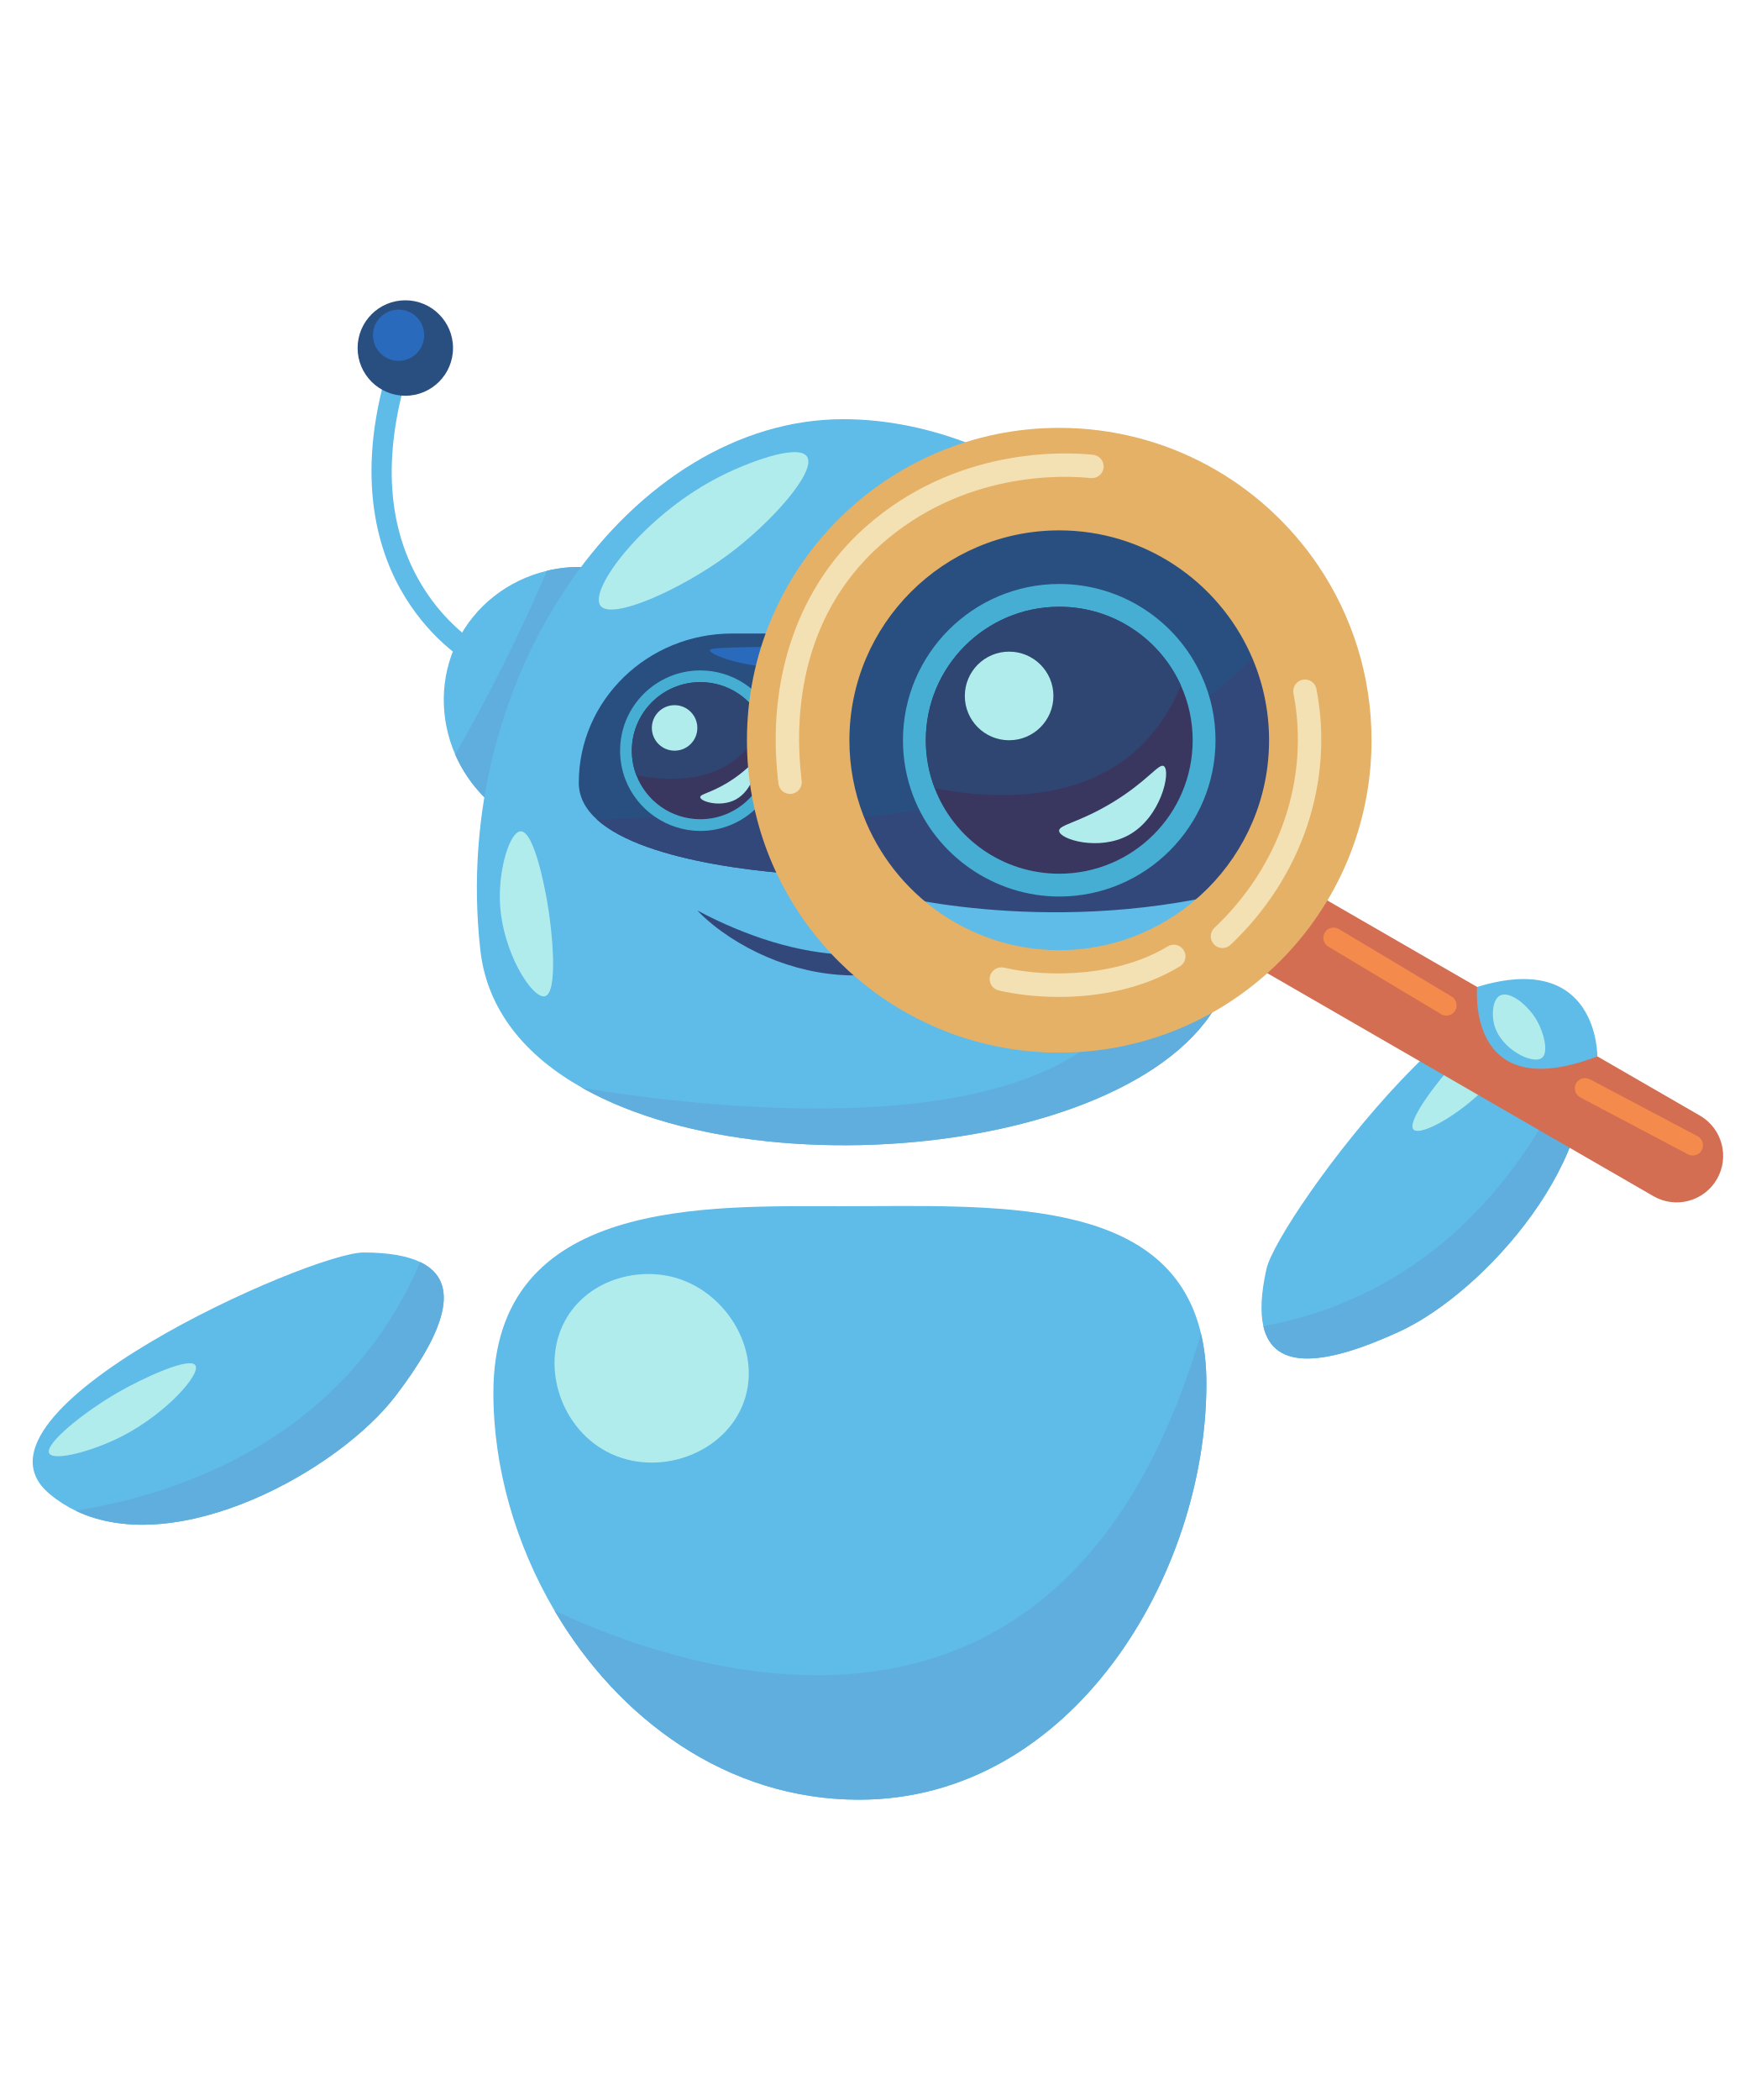
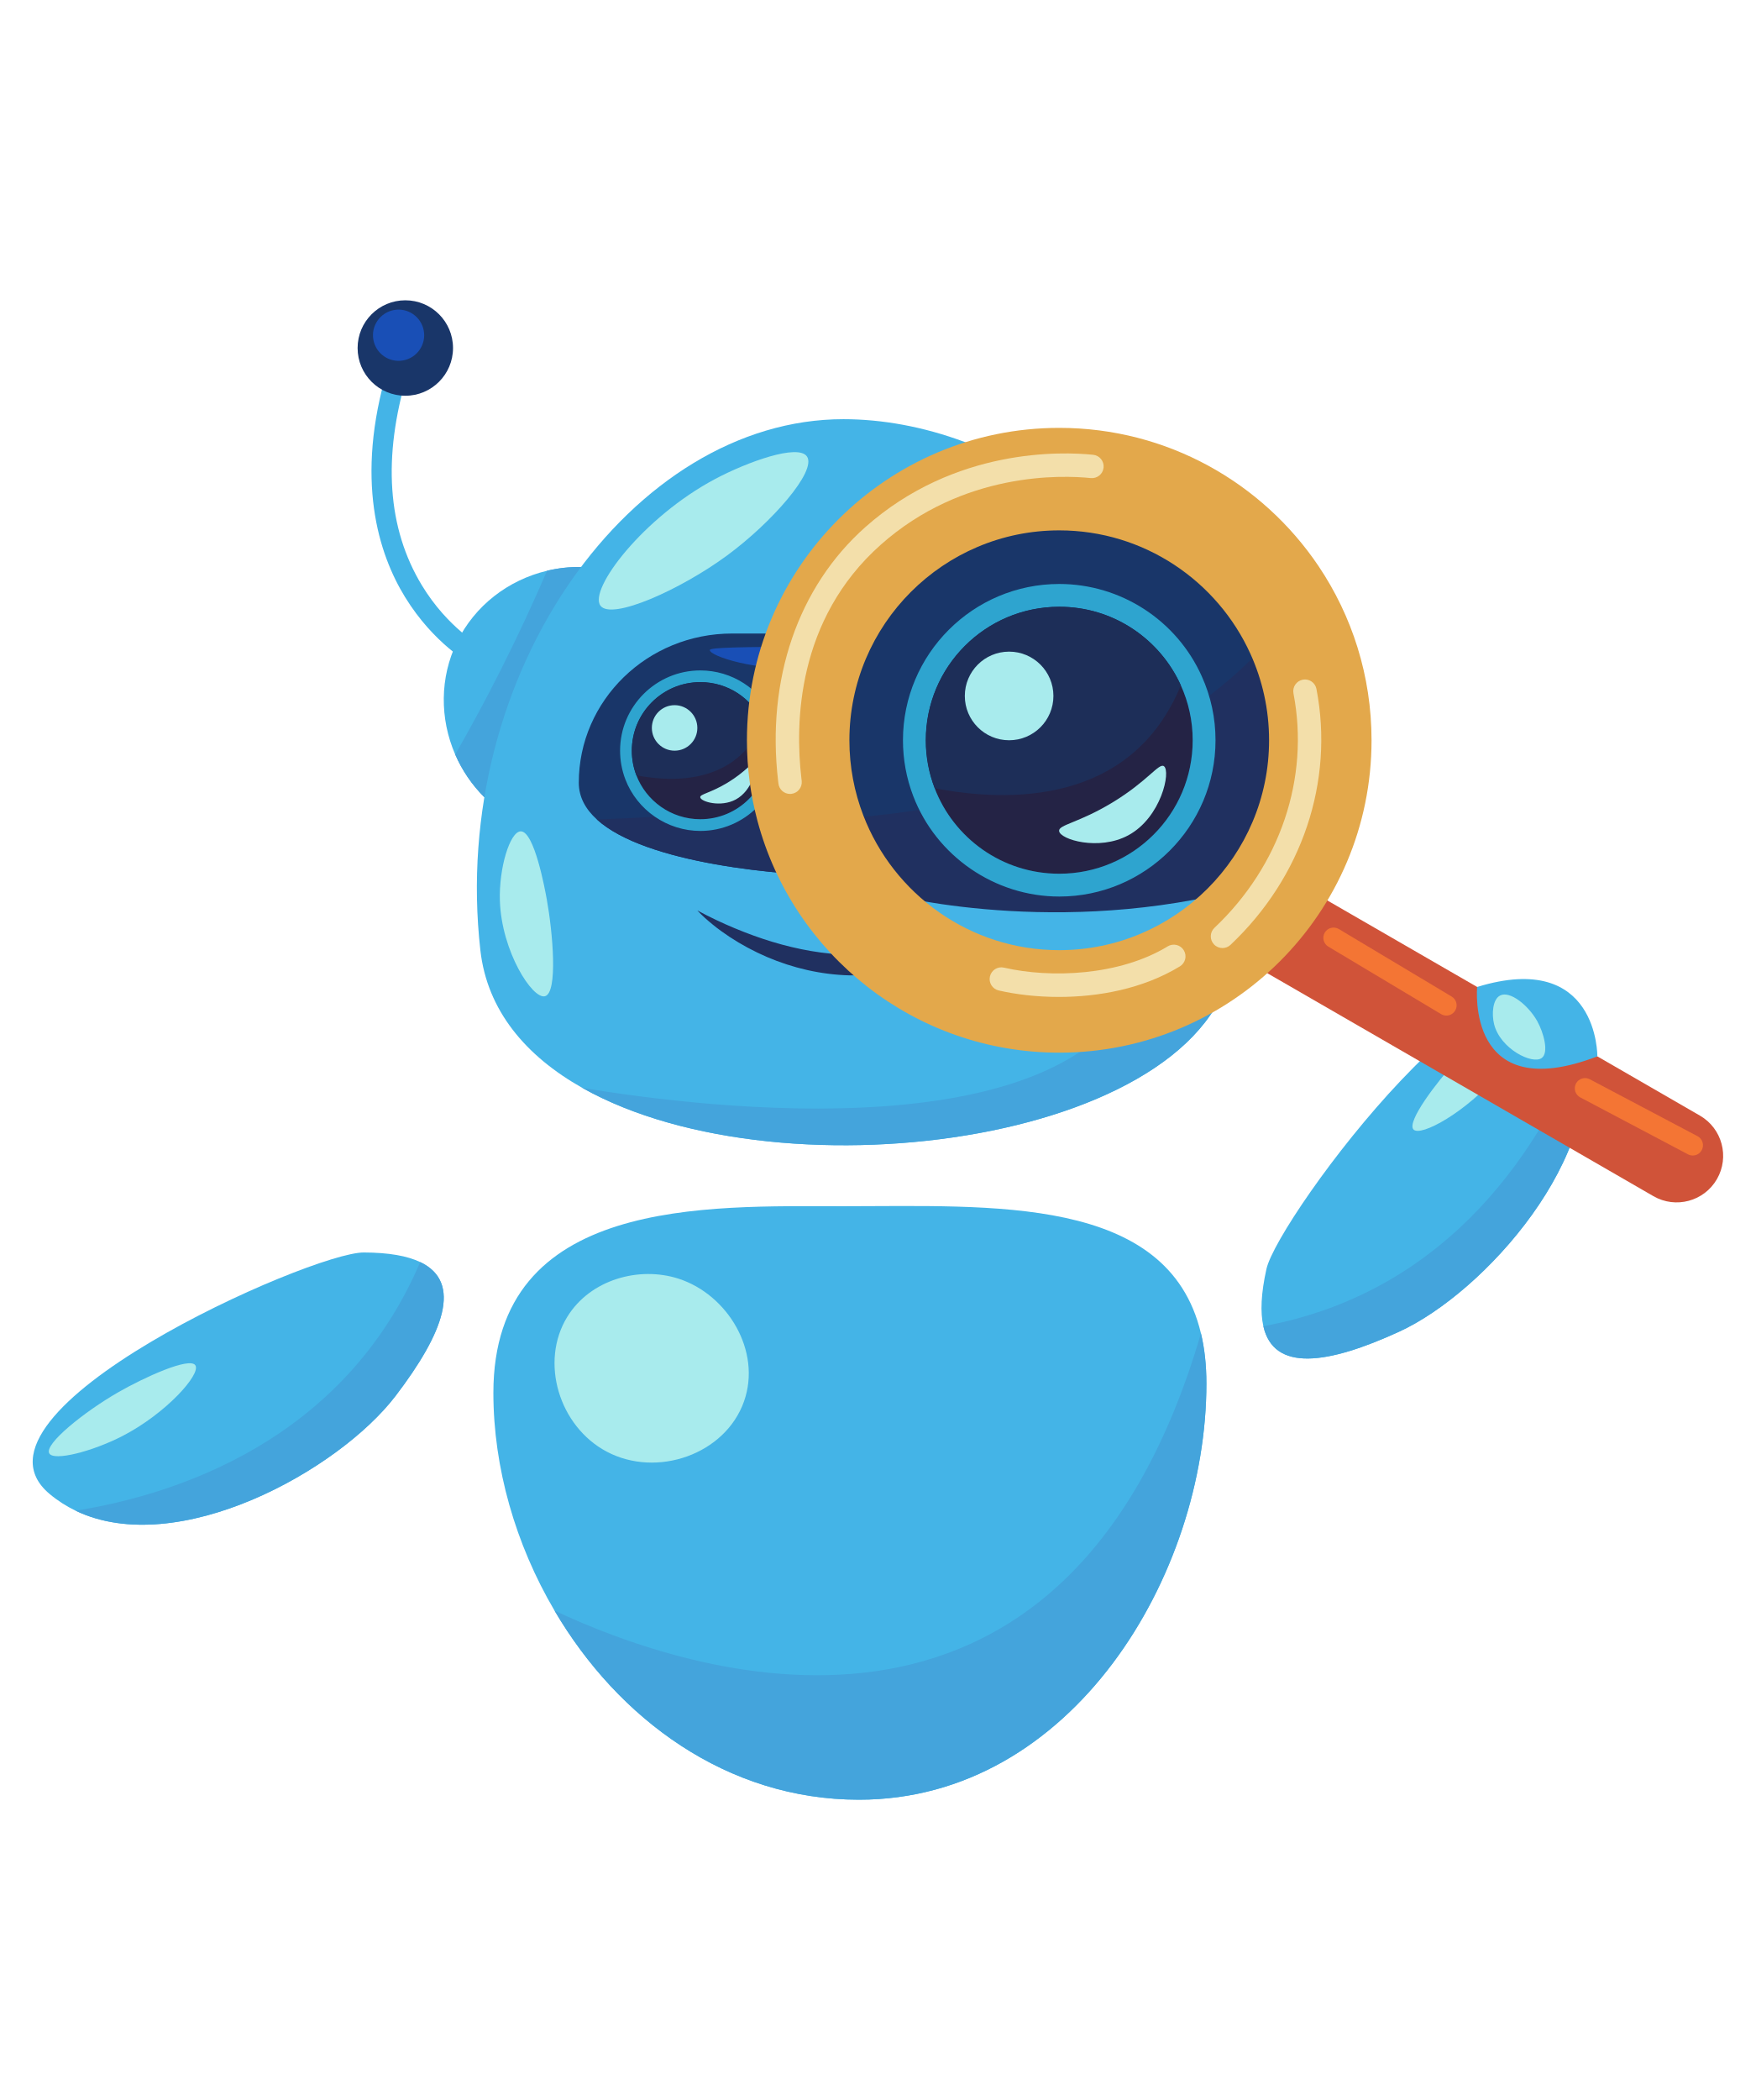
- <svg xmlns="http://www.w3.org/2000/svg" xml:space="preserve" width="218.612mm" height="261.392mm" version="1.0" style="shape-rendering:geometricPrecision; text-rendering:geometricPrecision; image-rendering:optimizeQuality; fill-rule:evenodd; clip-rule:evenodd" viewBox="0 0 21855.34 26132.15">
+ <svg xmlns="http://www.w3.org/2000/svg" xml:space="preserve" width="218.612mm" height="261.392mm" version="1.0" style="shape-rendering:geometricPrecision; text-rendering:geometricPrecision; image-rendering:optimizeQuality; fill-rule:evenodd; clip-rule:evenodd" viewBox="0 0 21861.2 26139.16">
  <defs>
    <style type="text/css">
   
    .fil0 {fill:none}
-     .fil3 {fill:#294F81;fill-rule:nonzero}
-     .fil9 {fill:#296ABD;fill-rule:nonzero}
-     .fil8 {fill:#2F4572;fill-rule:nonzero}
-     .fil4 {fill:#33487A;fill-rule:nonzero}
-     .fil6 {fill:#393760;fill-rule:nonzero}
-     .fil7 {fill:#46AED2;fill-rule:nonzero}
-     .fil2 {fill:#5FAEDE;fill-rule:nonzero}
-     .fil1 {fill:#5FBBE8;fill-rule:nonzero}
-     .fil5 {fill:#B1ECED;fill-rule:nonzero}
-     .fil10 {fill:#D36E52;fill-rule:nonzero}
-     .fil11 {fill:#E4B166;fill-rule:nonzero}
-     .fil12 {fill:#F3E0B3;fill-rule:nonzero}
-     .fil13 {fill:#F48B4D;fill-rule:nonzero}
+     .fil3 {fill:#193669;fill-rule:nonzero}
+     .fil9 {fill:#194FB6;fill-rule:nonzero}
+     .fil8 {fill:#1D2E58;fill-rule:nonzero}
+     .fil4 {fill:#203060;fill-rule:nonzero}
+     .fil6 {fill:#242345;fill-rule:nonzero}
+     .fil7 {fill:#2EA4CF;fill-rule:nonzero}
+     .fil2 {fill:#44A4DC;fill-rule:nonzero}
+     .fil1 {fill:#44B4E7;fill-rule:nonzero}
+     .fil5 {fill:#A8EBED;fill-rule:nonzero}
+     .fil10 {fill:#D05339;fill-rule:nonzero}
+     .fil11 {fill:#E3A84B;fill-rule:nonzero}
+     .fil12 {fill:#F3DFAA;fill-rule:nonzero}
+     .fil13 {fill:#F47534;fill-rule:nonzero}
   
  </style>
  </defs>
  <g id="Camada_x0020_1">
-     <rect class="fil0" width="21855.34" height="26132.15" />
+     <rect class="fil0" width="21861.2" height="26139.16" />
    <g id="_1534329002464">
-       <path class="fil1" d="M6028.82 9921.37c-156.76,-156.69 -278.16,-337.86 -362.65,-532.13 -194.12,-445.63 -193.51,-959.88 23.42,-1402.64 220.11,-449.37 635.72,-769.34 1119.31,-884.12 136.45,-32.79 279.07,-49.22 423.97,-47.01 330.56,1888.14 -1204.05,2865.9 -1204.05,2865.9z" />
-       <path class="fil2" d="M6028.82 9921.37c-156.76,-156.69 -278.16,-337.86 -362.65,-532.13 192.89,-336.34 386.39,-694.43 577.3,-1074.05 210.54,-418.34 397.95,-823.82 565.44,-1212.71 136.45,-32.79 279.07,-49.22 423.97,-47.01 -401.14,955.24 -802.59,1910.57 -1204.05,2865.9z" />
-       <path class="fil1" d="M15356.79 11824.41c-170.08,2359.34 -5579.38,3138.81 -8109.47,1712.82 -703.04,-396.12 -1183.74,-962.86 -1268.24,-1712.82 -388.99,-3449.75 1894.98,-6608.25 4518.77,-6608.25 951.3,0 2068.26,364.1 2993.16,1170.58 1185.55,1032.45 2057.22,2790.45 1865.78,5437.67z" />
-       <path class="fil1" d="M5875.27 8272.44c-19.09,-10.34 -475.77,-259.6 -833.79,-842.75 -327.67,-533.57 -631.15,-1460.14 -215.78,-2844.08l244.07 73.33c-309.72,1032.52 -248.41,1915.98 181.94,2625.78 321.35,529.46 740.14,760.76 744.48,763.04l-120.93 224.69z" />
-       <path class="fil3" d="M5638.71 4330.74c0,327.97 -265.84,593.88 -593.81,593.88 -327.97,0 -593.73,-265.91 -593.73,-593.88 0,-328.05 265.76,-593.89 593.73,-593.89 327.97,0 593.81,265.84 593.81,593.89z" />
-       <path class="fil3" d="M13953.24 9740.57c0,473.4 -519.73,764.94 -1189.6,938.06 -705.69,182.55 -1577.74,233.97 -2184.77,228.19 -869.15,-8.45 -2545.69,-159.28 -3150.22,-709.96 -141.7,-129 -224.46,-280.28 -224.46,-456.29 0,-512.72 213.5,-977 559.13,-1313.42 345.32,-335.96 822.83,-543.75 1350.08,-543.75l2930.4 0c613.13,0 1158.56,281.03 1507.68,717.55 251.91,314.9 401.76,710.34 401.76,1139.62z" />
-       <path class="fil4" d="M13953.24 9740.57c0,473.4 -519.73,764.94 -1189.6,938.06 -705.69,182.55 -1577.74,233.97 -2184.77,228.19 -869.15,-8.45 -2545.69,-159.28 -3150.22,-709.96 1721.49,-51.72 4648.08,-334.21 6122.83,-1595.91 251.91,314.9 401.76,710.34 401.76,1139.62z" />
-       <path class="fil2" d="M15356.79 11824.41c-170.08,2359.34 -5579.38,3138.81 -8109.47,1712.82 1545.86,256.55 6147.69,820.01 6975.69,-1397.24 712.09,-1906.7 -168.31,-4450.79 -732,-5753.26 1185.55,1032.45 2057.22,2790.45 1865.78,5437.67z" />
-       <path class="fil5" d="M7474.37 7537.77c140.02,184.3 999.51,-201.56 1576.51,-626.28 553.34,-407.16 1118.18,-1049.26 993.51,-1230.97 -110.52,-161.41 -745.32,68.6 -1144.41,280.73 -893.72,474.7 -1577.74,1375.56 -1425.61,1576.52z" />
-       <path class="fil5" d="M6222.02 11209.09c20.6,630.24 405.48,1228.53 561.41,1187.76 163.38,-42.9 96.89,-795.6 21.67,-1209.37 -21.67,-118.81 -154.11,-845.42 -323.87,-842.3 -133.63,2.51 -272.45,455.69 -259.21,863.91z" />
-       <path class="fil6" d="M13353.95 9341.41c0,471.11 -381.75,852.95 -852.87,852.95 -364.18,0 -674.81,-227.81 -797.42,-548.71 -35.9,-94.46 -55.84,-196.99 -55.84,-304.24 0,-471.05 381.75,-852.87 853.25,-852.87 346.76,0 644.92,206.88 777.94,503.97 48.31,106.56 74.93,224.61 74.93,348.9z" />
-       <path class="fil7" d="M12501.08 8342.72c-550.98,0 -998.98,448 -998.98,998.68 0,122.46 21.97,242.25 65.33,356.19 146.65,384.26 521.78,642.56 933.65,642.56 550.6,0 998.6,-448.07 998.6,-998.75 0,-142.38 -29.43,-279.97 -87.93,-408.98 -160.19,-358.02 -517.67,-589.7 -910.68,-589.7l0 0zm-0.31 145.81c346.77,0 645.23,206.88 778.25,503.97 48.31,106.56 74.93,224.61 74.93,348.9 0,471.11 -381.75,852.95 -852.87,852.95 -364.18,0 -674.81,-227.81 -797.42,-548.71 -35.9,-94.46 -55.84,-196.99 -55.84,-304.24 0,-471.05 381.75,-852.87 852.94,-852.87l0 0z" />
-       <path class="fil8" d="M13278.72 8989.77c-318.38,769.74 -1108.51,747.83 -1573.01,658.39 -36.44,-94.39 -56.74,-196.86 -57.04,-304.03 -1.68,-471.04 378.93,-854.23 850.35,-855.76 346.77,-1.14 645.84,204.77 779.7,501.4z" />
-       <path class="fil5" d="M12463.73 9058.3c0,156.39 -126.72,283.1 -283.17,283.1 -156.46,0 -283.09,-126.72 -283.09,-283.1 0,-156.38 126.64,-283.17 283.09,-283.17 156.46,0 283.17,126.8 283.17,283.17z" />
-       <path class="fil5" d="M13169.95 9507.06c46.33,31.11 -16.73,328.2 -227.87,441.84 -187.72,101.01 -436.13,27.07 -441.92,-27.61 -4.33,-40.16 124.37,-51.11 339.84,-181.63 226.75,-137.28 297.63,-254.35 329.95,-232.6z" />
-       <path class="fil6" d="M9570.07 9341.33c0,471.12 -381.75,852.95 -852.95,852.95 -364.11,0 -675.04,-227.73 -797.36,-548.7 -36.12,-94.47 -55.82,-197.01 -55.82,-304.25 0,-471.04 381.75,-852.87 853.17,-852.87 346.77,0 645,206.89 778.02,503.98 48,106.56 74.93,224.6 74.93,348.89z" />
-       <path class="fil7" d="M8717.12 8342.65c-550.91,0 -998.91,447.99 -998.91,998.67 0,122.46 21.98,242.26 65.33,356.19 146.66,384.34 521.78,642.57 933.58,642.57 550.68,0 998.75,-448 998.75,-998.76 0,-142.39 -29.51,-280.05 -88,-408.98 -160.19,-358.01 -517.98,-589.69 -910.76,-589.69l0 0zm-0.23 145.8c346.77,0 645.23,206.89 778.25,503.98 48,106.56 74.93,224.6 74.93,348.89 0,471.12 -381.75,852.95 -852.95,852.95 -364.11,0 -675.04,-227.73 -797.36,-548.7 -36.12,-94.47 -55.82,-197.01 -55.82,-304.25 0,-471.04 381.75,-852.87 852.94,-852.87l0 0z" />
-       <path class="fil8" d="M9494.84 8989.7c-318.39,769.81 -1108.58,747.83 -1573.32,658.37 -36.13,-94.3 -56.43,-196.84 -56.66,-304.01 -1.75,-471.04 378.86,-854.16 850.28,-855.76 346.76,-1.14 645.84,204.84 779.7,501.4z" />
-       <path class="fil5" d="M8679.85 9058.23c0,156.38 -126.95,283.09 -283.17,283.09 -156.46,0 -283.09,-126.72 -283.09,-283.09 0,-156.39 126.64,-283.18 283.09,-283.18 156.23,0 283.17,126.8 283.17,283.18z" />
-       <path class="fil5" d="M9385.84 9506.98c46.25,31.19 -16.81,328.21 -227.95,441.92 -187.41,101.01 -436.13,27 -441.91,-27.61 -4.04,-40.16 124.67,-51.19 340.14,-181.71 226.74,-137.2 297.63,-254.27 329.72,-232.6z" />
-       <path class="fil9" d="M10832.54 8077.65c8.36,56.65 -374.83,190.15 -771.94,226.74 -644.1,59.4 -1234.1,-144.6 -1225.42,-215.94 3.73,-32.78 410.96,-36.74 1225.42,-43.21 654.19,-5.25 767.6,2.44 771.94,32.41z" />
-       <path class="fil9" d="M4647.56 4228.44c31.48,173.19 197.22,288.04 370.49,256.55 173.19,-31.49 288.04,-197.38 256.55,-370.49 -31.56,-173.19 -197.61,-288.12 -370.57,-256.63 -173.19,31.57 -288.04,197.46 -256.47,370.57z" />
-       <path class="fil1" d="M15016.1 17217.13c0,2381.16 -1670.52,5178.15 -4324.74,5178.15 -1644.52,0 -2998.03,-1006.9 -3789.36,-2353.1 -486.48,-826.56 -760.91,-1780.97 -760.91,-2708.83 0,-2439.51 2662.52,-2323.2 4349.84,-2323.2 1850.71,0 4047.36,-141.79 4457.18,1581.61 44.87,185.89 67.99,393.53 67.99,625.37z" />
-       <path class="fil2" d="M15016.1 17217.13c0,2381.16 -1670.52,5178.15 -4324.74,5178.15 -1644.52,0 -2998.03,-1006.9 -3789.36,-2353.1 1648.25,775.9 6343.79,2382.99 8046.11,-3450.43 44.87,185.89 67.99,393.53 67.99,625.37z" />
-       <path class="fil5" d="M7060.22 16387.54c-344.79,562.24 -100.94,1362.17 491.12,1676.23 625.53,331.93 1477.02,34.38 1709.54,-625.45 221.27,-626.89 -204.76,-1329.46 -814.99,-1526.54 -489.37,-158.06 -1099.08,8.37 -1385.67,475.76z" />
-       <path class="fil1" d="M5230.34 15704.96c528.7,251.77 291.77,880.94 -305.16,1663.84 -713.53,934.86 -2719.25,2038.5 -3983.99,1430.17 -0.31,0 -0.31,0 -0.31,0 -115.38,-55.53 -224.15,-124.89 -325.68,-210.15 -1214.39,-1020.97 3253.5,-3004.86 3912.34,-3003.12 312.31,0.91 542.53,42.75 702.8,119.26z" />
-       <path class="fil2" d="M5230.34 15704.96c528.7,251.77 291.77,880.94 -305.16,1663.84 -713.53,934.86 -2719.25,2038.5 -3983.99,1430.17 1251.73,-200.73 3339.07,-870.59 4289.15,-3094.01z" />
-       <path class="fil5" d="M1470.2 17325.98c324.16,-186.27 888.99,-443.51 961.33,-336.72 73.77,109.14 -364.71,600.96 -907.03,880.32 -370.19,190.76 -856.91,317.63 -911.91,215.03 -61.91,-116.08 434.69,-515.77 857.6,-758.64z" />
-       <path class="fil1" d="M15724.99 16503.15c129.54,571.07 795.38,478.5 1690.46,68.16 1068.73,-490.15 2586.53,-2204.11 2271.25,-3571.83 0,-0.3 0,-0.3 0,-0.3 -28.59,-124.67 -72.25,-245.97 -133.33,-363.72 -728.81,-1409.26 -3646.74,2512.75 -3789.96,3155.99 -67.91,304.62 -77.73,538.59 -38.41,711.7z" />
-       <path class="fil2" d="M15724.99 16503.15c129.54,571.07 795.38,478.5 1690.46,68.16 1068.73,-490.15 2586.53,-2204.11 2271.25,-3571.83 -471.12,1177.12 -1583.74,3066.02 -3961.71,3503.67z" />
-       <path class="fil5" d="M18133.62 13191.53c-253.06,275.34 -628.19,769.96 -539.97,863.82 90.22,95.91 666.3,-223.46 1058.25,-691.09 267.5,-319.14 498.35,-766.15 410.12,-842.21 -99.48,-86.03 -598.45,310.48 -928.4,669.49z" />
-       <path class="fil4" d="M8679.85 11329.48c151.82,81.92 305.16,154.63 460.7,219.51 155.62,64.95 312.69,122.77 471.73,170.68 317.86,96.44 642.95,154.48 968.94,162.77 162.78,3.2 325.31,-7 487.02,-28.14 161.4,-22.51 320.44,-60.99 478.96,-106.56 314.66,-98.87 617.45,-245.52 916.52,-418.26 -232.29,255.57 -522.92,462.3 -846.55,606.36 -163.38,68.3 -333.76,122.77 -508.99,157.14 -43.75,9.06 -88.24,13.85 -132.2,20.92 -44.26,7.53 -88.54,11.18 -133.02,14.75 -89.15,8.68 -178.52,8.38 -267.59,8.75 -357.17,-9.12 -709.11,-91.65 -1031.91,-230.08 -161.4,-69.52 -316.12,-152.65 -461.62,-248.33 -72.56,-48.31 -143.45,-98.57 -210.53,-153.88 -67.39,-54.84 -133.03,-111.81 -191.45,-175.62z" />
-       <path class="fil10" d="M21370.54 14673.05l0 0c-159.96,276.79 -513.63,371.64 -790.42,211.82l-4795.03 -2768.31c-276.72,-159.81 -371.56,-513.79 -211.68,-790.58l0 0c159.66,-276.79 513.64,-371.63 790.43,-211.83l4795.03 2768.32c276.79,159.81 371.63,513.79 211.67,790.58z" />
-       <path class="fil4" d="M16873.75 9211.79c0,2037.67 -1652.05,3689.64 -3689.57,3689.64 -1708.47,0 -3145.57,-1161.52 -3565.2,-2737.74 -81,-303.71 -124.13,-622.63 -124.13,-951.9 0,-2037.67 1651.82,-3689.71 3689.33,-3689.71 1276.01,0 2400.49,647.89 3063.13,1632.26 395.97,587.65 626.44,1295.39 626.44,2057.45z" />
-       <path class="fil3" d="M16411.6 7132.21c-237.17,403.58 -516,754.68 -824.58,1060.45 -1353.28,1341.41 -3273.97,1805.16 -4684.21,1955.46 -510.75,54.91 -954.71,67.99 -1280.64,66.55 -83.06,-311.02 -127.33,-637.7 -127.33,-975.03 0,-2087.19 1691.67,-3779.4 3779.02,-3779.4 1306.95,0 2458.97,663.64 3137.74,1671.97z" />
-       <path class="fil1" d="M10959.17 11102.74c0,0 2011.81,561.49 4344.15,0 0,0 -1669.69,2159.52 -4344.15,0z" />
-       <path class="fil11" d="M13184.18 11823.65c-1111.17,0 -2062.47,-697.48 -2438.74,-1677.45 -111.58,-290.47 -172.96,-605.37 -172.96,-934.41 0,-1440.28 1171.34,-2611.93 2611.7,-2611.93 1056.5,0 1968.68,630.47 2379.41,1534.99 149.24,328.43 232.53,693.21 232.53,1076.94 0,1440.22 -1171.65,2611.86 -2611.94,2611.86zm3227.42 -4779.52c-698.16,-1037.16 -1883.12,-1719.74 -3227.42,-1719.74 -2146.89,0 -3887.17,1740.5 -3887.17,3887.4 0,346.92 45.72,682.88 131.06,1002.87 441.9,1660.71 1956.28,2884.53 3756.1,2884.53 2146.9,0 3887.4,-1740.57 3887.4,-3887.4 0,-802.89 -243.23,-1548.52 -659.97,-2167.66z" />
-       <path class="fil6" d="M14845.43 9211.65c0,917.36 -743.57,1660.93 -1660.94,1660.93 -709.2,0 -1314.26,-443.51 -1552.55,-1068.58 -70.28,-183.91 -109.07,-383.57 -109.07,-592.35 0,-917.3 743.65,-1660.94 1661.62,-1660.94 675.35,0 1256.07,402.96 1515.21,981.41 93.7,207.56 145.73,437.5 145.73,679.54z" />
-       <path class="fil7" d="M13184.49 7266.84c-1072.76,0 -1945.33,872.42 -1945.33,1944.81 0,238.37 42.82,471.72 127.55,693.59 285.46,748.36 1016.03,1251.2 1817.78,1251.2 1072.38,0 1945.03,-872.43 1945.03,-1944.8 0,-277.41 -57.57,-545.36 -171.29,-796.45 -312.08,-697.24 -1008.49,-1148.36 -1773.73,-1148.36l0 0zm0 283.86c675.35,0 1256.07,402.96 1515.21,981.41 93.7,207.56 145.73,437.5 145.73,679.54 0,917.36 -743.57,1660.93 -1660.94,1660.93 -709.2,0 -1314.26,-443.51 -1552.55,-1068.58 -70.28,-183.91 -109.07,-383.57 -109.07,-592.35 0,-917.3 743.65,-1660.94 1661.62,-1660.94l0 0z" />
-       <path class="fil8" d="M14698.25 8528.84c-620.12,1499.08 -2158.15,1454.36 -3062.82,1280.11 -70.59,-183.69 -110.22,-383.27 -110.83,-591.98 -3.19,-917.29 738.1,-1663.45 1656.09,-1666.49 675.34,-2.29 1256.67,400.76 1517.56,978.37z" />
-       <path class="fil5" d="M13111.85 8660.28c0,304.47 -246.97,551.37 -551.51,551.37 -304.56,0 -551.22,-246.9 -551.22,-551.37 0,-304.55 246.66,-551.44 551.22,-551.44 304.54,0 551.51,246.89 551.51,551.44z" />
-       <path class="fil5" d="M14486.81 9534.14c90.28,60.69 -32.33,639.21 -443.67,860.63 -365.24,196.69 -849.14,52.63 -860.4,-53.86 -8.45,-78.19 242.33,-99.63 662.03,-353.69 441.61,-267.35 579.28,-495.3 642.04,-453.09z" />
-       <path class="fil1" d="M18386.14 12281.62c0,0 -144.67,1492.16 1496.12,863.82 0,0 15.29,-1327.71 -1496.12,-863.82z" />
-       <path class="fil5" d="M19132.6 12704.44c83.29,148.16 147.79,394.06 58.1,460.7 -116.52,86.78 -517.74,-113.18 -594.02,-421.15 -30.73,-124.9 -18.57,-308.66 75.75,-356.34 122.92,-62.14 351.93,124.13 460.17,316.8z" />
-       <path class="fil12" d="M9833.54 9879.61c-73.78,0 -137.36,-56.13 -144.59,-131.35 -0.91,-6.92 -2.05,-16.59 -3.5,-28.83 -147.78,-1263.75 247.04,-2414.86 1083.19,-3158.2 1116.95,-993.2 2454.33,-941.48 2837.52,-902.08 80.1,8.29 138.51,79.86 130.15,159.96 -8.06,80.09 -80.09,138.27 -159.96,130.06 -353.15,-36.43 -1586.1,-84.2 -2613.98,829.91 -1046.07,929.92 -1067.52,2220.13 -987.36,2906.51 1.68,14.31 3.12,25.64 4.03,33.77 7.77,80.18 -50.66,151.6 -130.74,159.59 -4.87,0.45 -9.82,0.68 -14.76,0.68z" />
-       <path class="fil12" d="M15216.23 11797.49c-38.72,0 -77.21,-15.37 -105.88,-45.72 -55.22,-58.48 -52.64,-150.75 5.86,-206.04 818.71,-773.54 1186.62,-1864.03 983.62,-2917.09 -15.37,-79.1 36.43,-155.47 115.38,-170.75 78.96,-15.14 155.63,36.43 170.68,115.54 222.1,1151.48 -177.9,2341.91 -1069.56,3184.22 -28.06,26.61 -64.19,39.85 -100.09,39.85z" />
-       <path class="fil12" d="M13179.54 12405.74c-277.4,0 -535.92,-31.64 -748.51,-80.4 -78.35,-18.03 -127.56,-96.28 -109.3,-174.7 17.96,-78.5 95.98,-127.57 174.71,-109.46 579.28,133.03 1434.2,102.76 2038.12,-264.77 68.53,-41.91 158.44,-20.07 200.12,48.76 41.99,68.69 20.23,158.44 -48.6,200.28 -460.71,280.5 -1013.44,380.3 -1506.55,380.3z" />
-       <path class="fil13" d="M18002.87 12637.73c-22.29,0 -44.81,-5.86 -65.34,-18.11l-1403.85 -839.93c-60.46,-36.21 -80.17,-114.55 -44.04,-175.02 36.2,-60.38 114.55,-80.09 175.01,-43.89l1403.85 839.94c60.47,36.13 80.18,114.47 43.97,174.94 -23.96,39.93 -66.17,62.06 -109.6,62.06z" />
-       <path class="fil13" d="M21069.49 14379c-20.22,0 -40.53,-4.72 -59.55,-14.76l-1340.57 -708.43c-62.22,-32.86 -85.88,-110.06 -53.25,-172.36 33.01,-62.28 110.21,-86.17 172.43,-53.17l1340.5 708.44c62.51,32.93 86.17,110.06 53.24,172.35 -22.89,43.28 -67.08,67.92 -112.8,67.92z" />
+       <path class="fil1" d="M6030.44 9924.03c-156.8,-156.73 -278.23,-337.95 -362.75,-532.27 -194.17,-445.75 -193.56,-960.14 23.43,-1403.02 220.17,-449.49 635.89,-769.55 1119.61,-884.36 136.49,-32.8 279.14,-49.23 424.08,-47.02 330.65,1888.65 -1204.37,2866.67 -1204.37,2866.67z" />
+       <path class="fil2" d="M6030.44 9924.03c-156.8,-156.73 -278.23,-337.95 -362.75,-532.27 192.94,-336.43 386.49,-694.62 577.45,-1074.34 210.6,-418.45 398.06,-824.04 565.59,-1213.04 136.49,-32.8 279.14,-49.23 424.08,-47.02 -401.25,955.5 -802.81,1911.08 -1204.37,2866.67z" />
+       <path class="fil1" d="M15360.91 11827.58c-170.13,2359.97 -5580.88,3139.65 -8111.64,1713.28 -703.23,-396.23 -1184.06,-963.12 -1268.58,-1713.28 -389.09,-3450.67 1895.49,-6610.02 4519.98,-6610.02 951.56,0 2068.81,364.2 2993.96,1170.89 1185.87,1032.73 2057.77,2791.2 1866.28,5439.13z" />
+       <path class="fil1" d="M5876.85 8274.66c-19.1,-10.34 -475.9,-259.67 -834.01,-842.98 -327.76,-533.71 -631.32,-1460.53 -215.84,-2844.84l244.14 73.35c-309.8,1032.8 -248.48,1916.49 181.99,2626.48 321.44,529.6 740.34,760.96 744.68,763.24l-120.96 224.75z" />
+       <path class="fil3" d="M5640.22 4331.9c0,328.06 -265.91,594.04 -593.97,594.04 -328.06,0 -593.89,-265.98 -593.89,-594.04 0,-328.14 265.83,-594.05 593.89,-594.05 328.06,0 593.97,265.91 593.97,594.05z" />
+       <path class="fil3" d="M13956.98 9743.18c0,473.53 -519.87,765.15 -1189.92,938.31 -705.88,182.6 -1578.16,234.03 -2185.36,228.25 -869.38,-8.45 -2546.37,-159.32 -3151.06,-710.15 -141.74,-129.03 -224.52,-280.36 -224.52,-456.41 0,-512.86 213.56,-977.26 559.28,-1313.77 345.41,-336.05 823.05,-543.9 1350.44,-543.9l2931.19 0c613.29,0 1158.87,281.11 1508.08,717.74 251.98,314.98 401.87,710.53 401.87,1139.93z" />
+       <path class="fil4" d="M13956.98 9743.18c0,473.53 -519.87,765.15 -1189.92,938.31 -705.88,182.6 -1578.16,234.03 -2185.36,228.25 -869.38,-8.45 -2546.37,-159.32 -3151.06,-710.15 1721.95,-51.73 4649.33,-334.3 6124.47,-1596.34 251.98,314.98 401.87,710.53 401.87,1139.93z" />
+       <path class="fil2" d="M15360.91 11827.58c-170.13,2359.97 -5580.88,3139.65 -8111.64,1713.28 1546.27,256.62 6149.34,820.23 6977.56,-1397.61 712.28,-1907.21 -168.36,-4451.98 -732.2,-5754.8 1185.87,1032.73 2057.77,2791.2 1866.28,5439.13z" />
+       <path class="fil5" d="M7476.37 7539.79c140.06,184.35 999.78,-201.61 1576.93,-626.45 553.49,-407.27 1118.48,-1049.54 993.78,-1231.3 -110.55,-161.45 -745.52,68.62 -1144.72,280.81 -893.96,474.83 -1578.16,1375.93 -1425.99,1576.94z" />
+       <path class="fil5" d="M6223.69 11212.1c20.61,630.41 405.59,1228.86 561.56,1188.08 163.42,-42.91 96.92,-795.81 21.68,-1209.69 -21.68,-118.84 -154.15,-845.65 -323.96,-842.53 -133.67,2.51 -272.52,455.81 -259.28,864.14z" />
+       <path class="fil6" d="M13357.53 9343.92c0,471.24 -381.85,853.18 -853.1,853.18 -364.28,0 -674.99,-227.87 -797.63,-548.86 -35.91,-94.49 -55.85,-197.04 -55.85,-304.32 0,-471.18 381.85,-853.1 853.48,-853.1 346.85,0 645.09,206.94 778.15,504.11 48.32,106.59 74.95,224.67 74.95,348.99z" />
+       <path class="fil7" d="M12504.43 8344.96c-551.13,0 -999.25,448.12 -999.25,998.95 0,122.49 21.98,242.31 65.35,356.29 146.69,384.36 521.92,642.73 933.9,642.73 550.75,0 998.87,-448.19 998.87,-999.02 0,-142.42 -29.44,-280.05 -87.95,-409.09 -160.23,-358.12 -517.81,-589.86 -910.92,-589.86l0 0zm-0.31 145.85c346.86,0 645.4,206.94 778.46,504.11 48.32,106.59 74.95,224.67 74.95,348.99 0,471.24 -381.85,853.18 -853.1,853.18 -364.28,0 -674.99,-227.87 -797.63,-548.86 -35.91,-94.49 -55.85,-197.04 -55.85,-304.32 0,-471.18 381.85,-853.1 853.17,-853.1l0 0z" />
+       <path class="fil8" d="M13282.28 8992.18c-318.47,769.95 -1108.81,748.03 -1573.43,658.57 -36.45,-94.42 -56.76,-196.91 -57.06,-304.11 -1.68,-471.17 379.03,-854.46 850.58,-855.99 346.86,-1.14 646.01,204.82 779.91,501.53z" />
+       <path class="fil5" d="M12467.07 9060.73c0,156.43 -126.75,283.18 -283.25,283.18 -156.5,0 -283.17,-126.75 -283.17,-283.18 0,-156.42 126.67,-283.25 283.17,-283.25 156.5,0 283.25,126.83 283.25,283.25z" />
+       <path class="fil5" d="M13173.48 9509.61c46.34,31.12 -16.73,328.29 -227.93,441.96 -187.77,101.04 -436.25,27.08 -442.04,-27.62 -4.33,-40.17 124.4,-51.12 339.93,-181.68 226.81,-137.32 297.71,-254.42 330.04,-232.66z" />
+       <path class="fil6" d="M9572.64 9343.84c0,471.25 -381.85,853.18 -853.18,853.18 -364.21,0 -675.22,-227.79 -797.57,-548.85 -36.13,-94.5 -55.83,-197.06 -55.83,-304.33 0,-471.17 381.85,-853.1 853.4,-853.1 346.86,0 645.17,206.95 778.23,504.12 48.01,106.59 74.95,224.66 74.95,348.98z" />
+       <path class="fil7" d="M8719.46 8344.89c-551.06,0 -999.18,448.11 -999.18,998.94 0,122.49 21.99,242.32 65.35,356.29 146.7,384.44 521.92,642.74 933.83,642.74 550.83,0 999.02,-448.12 999.02,-999.03 0,-142.43 -29.52,-280.13 -88.02,-409.09 -160.23,-358.11 -518.12,-589.85 -911,-589.85l0 0zm-0.23 145.84c346.86,0 645.4,206.95 778.46,504.12 48.01,106.59 74.95,224.66 74.95,348.98 0,471.25 -381.85,853.18 -853.18,853.18 -364.21,0 -675.22,-227.79 -797.57,-548.85 -36.13,-94.5 -55.83,-197.06 -55.83,-304.33 0,-471.17 381.85,-853.1 853.17,-853.1l0 0z" />
+       <path class="fil8" d="M9497.39 8992.11c-318.48,770.02 -1108.88,748.03 -1573.74,658.55 -36.14,-94.33 -56.45,-196.89 -56.68,-304.09 -1.75,-471.17 378.96,-854.39 850.51,-855.99 346.85,-1.14 646.01,204.89 779.91,501.53z" />
+       <path class="fil5" d="M8682.18 9060.66c0,156.42 -126.98,283.17 -283.25,283.17 -156.5,0 -283.17,-126.75 -283.17,-283.17 0,-156.43 126.67,-283.26 283.17,-283.26 156.27,0 283.25,126.83 283.25,283.26z" />
+       <path class="fil5" d="M9388.36 9509.53c46.26,31.2 -16.81,328.3 -228.01,442.04 -187.46,101.04 -436.25,27.01 -442.03,-27.62 -4.04,-40.17 124.7,-51.2 340.23,-181.76 226.8,-137.24 297.71,-254.34 329.81,-232.66z" />
+       <path class="fil9" d="M10835.44 8079.82c8.36,56.67 -374.93,190.2 -772.15,226.8 -644.27,59.42 -1234.43,-144.64 -1225.75,-216 3.73,-32.79 411.07,-36.75 1225.75,-43.22 654.37,-5.25 767.81,2.44 772.15,32.42z" />
+       <path class="fil9" d="M4648.81 4229.58c31.49,173.24 197.27,288.12 370.59,256.62 173.24,-31.5 288.12,-197.43 256.62,-370.59 -31.57,-173.24 -197.66,-288.2 -370.67,-256.7 -173.24,31.58 -288.12,197.51 -256.54,370.67z" />
+       <path class="fil1" d="M15020.13 17221.75c0,2381.8 -1670.97,5179.54 -4325.9,5179.54 -1644.96,0 -2998.83,-1007.17 -3790.38,-2353.73 -486.61,-826.78 -761.11,-1781.45 -761.11,-2709.56 0,-2440.16 2663.23,-2323.82 4351.01,-2323.82 1851.21,0 4048.45,-141.83 4458.38,1582.03 44.88,185.94 68.01,393.64 68.01,625.54l-0.01 0z" />
+       <path class="fil2" d="M15020.13 17221.75c0,2381.8 -1670.97,5179.54 -4325.9,5179.54 -1644.96,0 -2998.83,-1007.17 -3790.38,-2353.73 1648.69,776.11 6345.49,2383.63 8048.27,-3451.36 44.88,185.94 68.01,393.64 68.01,625.54l0 0.01z" />
+       <path class="fil5" d="M7062.11 16391.94c-344.88,562.39 -100.97,1362.54 491.25,1676.68 625.7,332.02 1477.42,34.39 1710,-625.62 221.33,-627.06 -204.81,-1329.82 -815.21,-1526.95 -489.5,-158.1 -1099.37,8.37 -1386.04,475.89z" />
+       <path class="fil1" d="M5231.74 15709.17c528.84,251.84 291.85,881.18 -305.24,1664.29 -713.72,935.11 -2719.98,2039.05 -3985.06,1430.55 -0.31,0 -0.31,0 -0.31,0 -115.41,-55.54 -224.21,-124.92 -325.77,-210.21 -1214.72,-1021.24 3254.37,-3005.67 3913.39,-3003.93 312.39,0.91 542.68,42.76 702.99,119.29l0 0.01z" />
+       <path class="fil2" d="M5231.74 15709.17c528.84,251.84 291.85,881.18 -305.24,1664.29 -713.72,935.11 -2719.98,2039.05 -3985.06,1430.55 1252.07,-200.78 3339.97,-870.82 4290.3,-3094.84z" />
+       <path class="fil5" d="M1470.59 17330.63c324.25,-186.32 889.23,-443.63 961.59,-336.81 73.79,109.17 -364.81,601.12 -907.27,880.56 -370.29,190.81 -857.14,317.72 -912.15,215.09 -61.93,-116.11 434.81,-515.91 857.83,-758.84z" />
+       <path class="fil1" d="M15729.21 16507.58c129.57,571.22 795.59,478.63 1690.91,68.18 1069.02,-490.28 2587.22,-2204.7 2271.86,-3572.79 0,-0.3 0,-0.3 0,-0.3 -28.6,-124.7 -72.27,-246.04 -133.37,-363.82 -729.01,-1409.64 -3647.72,2513.42 -3790.98,3156.84 -67.93,304.7 -77.75,538.73 -38.42,711.89z" />
+       <path class="fil2" d="M15729.21 16507.58c129.57,571.22 795.59,478.63 1690.91,68.18 1069.02,-490.28 2587.22,-2204.7 2271.86,-3572.79 -471.25,1177.44 -1584.16,3066.84 -3962.77,3504.61z" />
+       <path class="fil5" d="M18138.48 13195.07c-253.13,275.41 -628.36,770.17 -540.11,864.05 90.24,95.94 666.48,-223.52 1058.53,-691.28 267.57,-319.23 498.48,-766.36 410.23,-842.44 -99.51,-86.05 -598.61,310.56 -928.65,669.67z" />
+       <path class="fil4" d="M8682.18 11332.52c151.86,81.94 305.24,154.67 460.82,219.57 155.66,64.97 312.77,122.8 471.86,170.73 317.95,96.47 643.12,154.52 969.2,162.81 162.82,3.2 325.4,-7 487.15,-28.15 161.44,-22.52 320.53,-61.01 479.09,-106.59 314.74,-98.9 617.62,-245.59 916.77,-418.37 -232.35,255.64 -523.06,462.42 -846.78,606.52 -163.42,68.32 -333.85,122.8 -509.13,157.18 -43.76,9.06 -88.26,13.85 -132.24,20.93 -44.27,7.53 -88.56,11.18 -133.06,14.75 -89.17,8.68 -178.57,8.38 -267.66,8.75 -357.27,-9.12 -709.3,-91.67 -1032.19,-230.14 -161.44,-69.54 -316.2,-152.69 -461.74,-248.4 -72.58,-48.32 -143.49,-98.6 -210.59,-153.92 -67.41,-54.85 -133.07,-111.84 -191.5,-175.67z" />
+       <path class="fil10" d="M21376.27 14676.99l0 0c-160,276.86 -513.77,371.74 -790.63,211.88l-4796.32 -2769.05c-276.79,-159.85 -371.66,-513.93 -211.74,-790.79l0 0c159.7,-276.86 513.78,-371.73 790.64,-211.89l4796.32 2769.06c276.86,159.85 371.73,513.93 211.73,790.79z" />
+       <path class="fil4" d="M16878.27 9214.26c0,2038.22 -1652.49,3690.63 -3690.56,3690.63 -1708.93,0 -3146.41,-1161.83 -3566.16,-2738.47 -81.02,-303.79 -124.16,-622.8 -124.16,-952.16 0,-2038.22 1652.26,-3690.7 3690.32,-3690.7 1276.35,0 2401.13,648.06 3063.95,1632.7 396.08,587.81 626.61,1295.74 626.61,2058z" />
+       <path class="fil3" d="M16416 7134.12c-237.23,403.69 -516.14,754.88 -824.8,1060.73 -1353.64,1341.77 -3274.85,1805.64 -4685.47,1955.98 -510.89,54.92 -954.97,68.01 -1280.98,66.57 -83.08,-311.1 -127.36,-637.87 -127.36,-975.29 0,-2087.75 1692.12,-3780.41 3780.03,-3780.41 1307.3,0 2459.63,663.82 3138.58,1672.42z" />
+       <path class="fil1" d="M10962.11 11105.72c0,0 2012.35,561.64 4345.31,0 0,0 -1670.14,2160.1 -4345.31,0z" />
+       <path class="fil11" d="M13187.72 11826.82c-1111.47,0 -2063.02,-697.67 -2439.39,-1677.9 -111.61,-290.55 -173.01,-605.53 -173.01,-934.66 0,-1440.67 1171.65,-2612.63 2612.4,-2612.63 1056.78,0 1969.21,630.64 2380.05,1535.4 149.28,328.52 232.59,693.4 232.59,1077.23 0,1440.61 -1171.96,2612.56 -2612.64,2612.56zm3228.28 -4780.8c-698.35,-1037.44 -1883.62,-1720.2 -3228.29,-1720.2 -2147.47,0 -3888.21,1740.97 -3888.21,3888.44 0,347.01 45.73,683.06 131.1,1003.14 442.02,1661.16 1956.8,2885.3 3757.11,2885.3 2147.48,0 3888.44,-1741.04 3888.44,-3888.44 0,-803.11 -243.3,-1548.94 -660.15,-2168.24z" />
+       <path class="fil6" d="M14849.41 9214.12c0,917.61 -743.77,1661.38 -1661.39,1661.38 -709.39,0 -1314.61,-443.63 -1552.97,-1068.87 -70.3,-183.96 -109.1,-383.67 -109.1,-592.51 0,-917.55 743.85,-1661.39 1662.07,-1661.39 675.53,0 1256.41,403.07 1515.62,981.67 93.73,207.62 145.77,437.62 145.77,679.72z" />
+       <path class="fil7" d="M13188.03 7268.79c-1073.05,0 -1945.85,872.65 -1945.85,1945.33 0,238.43 42.83,471.85 127.58,693.78 285.54,748.56 1016.3,1251.54 1818.27,1251.54 1072.67,0 1945.55,-872.66 1945.55,-1945.32 0,-277.48 -57.59,-545.51 -171.34,-796.66 -312.16,-697.43 -1008.76,-1148.67 -1774.21,-1148.67l0 0zm0 283.94c675.53,0 1256.41,403.07 1515.62,981.67 93.73,207.62 145.77,437.62 145.77,679.72 0,917.61 -743.77,1661.38 -1661.39,1661.38 -709.39,0 -1314.61,-443.63 -1552.97,-1068.87 -70.3,-183.96 -109.1,-383.67 -109.1,-592.51 0,-917.55 743.85,-1661.39 1662.07,-1661.39l0 0z" />
+       <path class="fil8" d="M14702.19 8531.13c-620.29,1499.48 -2158.73,1454.75 -3063.64,1280.45 -70.61,-183.74 -110.25,-383.37 -110.86,-592.14 -3.19,-917.54 738.3,-1663.9 1656.53,-1666.94 675.52,-2.29 1257.01,400.87 1517.97,978.63z" />
+       <path class="fil5" d="M13115.37 8662.6c0,304.55 -247.04,551.52 -551.66,551.52 -304.64,0 -551.37,-246.97 -551.37,-551.52 0,-304.63 246.73,-551.59 551.37,-551.59 304.62,0 551.66,246.96 551.66,551.59z" />
+       <path class="fil5" d="M14490.69 9536.7c90.3,60.71 -32.34,639.38 -443.79,860.86 -365.34,196.74 -849.37,52.64 -860.63,-53.87 -8.45,-78.21 242.39,-99.66 662.21,-353.78 441.73,-267.42 579.44,-495.43 642.21,-453.21z" />
+       <path class="fil1" d="M18391.07 12284.91c0,0 -144.71,1492.56 1496.52,864.05 0,0 15.29,-1328.07 -1496.52,-864.05z" />
+       <path class="fil5" d="M19137.73 12707.85c83.31,148.2 147.83,394.17 58.12,460.82 -116.55,86.8 -517.88,-113.21 -594.18,-421.26 -30.74,-124.93 -18.57,-308.74 75.77,-356.44 122.95,-62.16 352.02,124.16 460.29,316.88z" />
+       <path class="fil12" d="M9836.18 9882.26c-73.8,0 -137.4,-56.15 -144.63,-131.39 -0.91,-6.92 -2.05,-16.59 -3.5,-28.84 -147.82,-1264.09 247.11,-2415.51 1083.48,-3159.05 1117.25,-993.47 2454.99,-941.73 2838.28,-902.32 80.12,8.29 138.55,79.88 130.18,160 -8.06,80.11 -80.11,138.31 -160,130.09 -353.24,-36.44 -1586.53,-84.22 -2614.68,830.13 -1046.35,930.17 -1067.81,2220.73 -987.62,2907.29 1.68,14.31 3.12,25.65 4.03,33.78 7.77,80.2 -50.67,151.64 -130.78,159.63 -4.87,0.45 -9.82,0.68 -14.76,0.68z" />
+       <path class="fil12" d="M15220.31 11800.65c-38.73,0 -77.23,-15.37 -105.91,-45.73 -55.23,-58.5 -52.65,-150.79 5.86,-206.1 818.93,-773.75 1186.94,-1864.53 983.88,-2917.87 -15.37,-79.12 36.44,-155.51 115.41,-170.8 78.98,-15.14 155.67,36.44 170.73,115.57 222.16,1151.79 -177.95,2342.54 -1069.85,3185.07 -28.07,26.62 -64.21,39.86 -100.12,39.86z" />
+       <path class="fil12" d="M13183.07 12409.07c-277.47,0 -536.06,-31.65 -748.71,-80.42 -78.37,-18.03 -127.59,-96.31 -109.33,-174.75 17.96,-78.52 96.01,-127.6 174.76,-109.49 579.44,133.07 1434.58,102.79 2038.67,-264.84 68.55,-41.92 158.48,-20.08 200.17,48.77 42,68.71 20.24,158.48 -48.61,200.33 -460.83,280.58 -1013.71,380.4 -1506.95,380.4z" />
+       <path class="fil13" d="M18007.7 12641.12c-22.3,0 -44.82,-5.86 -65.36,-18.11l-1404.23 -840.16c-60.48,-36.22 -80.19,-114.58 -44.05,-175.07 36.21,-60.4 114.58,-80.11 175.06,-43.9l1404.23 840.17c60.49,36.14 80.2,114.5 43.98,174.99 -23.97,39.94 -66.19,62.08 -109.63,62.08z" />
+       <path class="fil13" d="M21075.14 14382.86c-20.23,0 -40.54,-4.72 -59.57,-14.76l-1340.93 -708.62c-62.24,-32.87 -85.9,-110.09 -53.26,-172.41 33.02,-62.3 110.24,-86.19 172.48,-53.18l1340.86 708.63c62.53,32.94 86.19,110.09 53.25,172.4 -22.9,43.29 -67.1,67.94 -112.83,67.94z" />
    </g>
  </g>
</svg>
